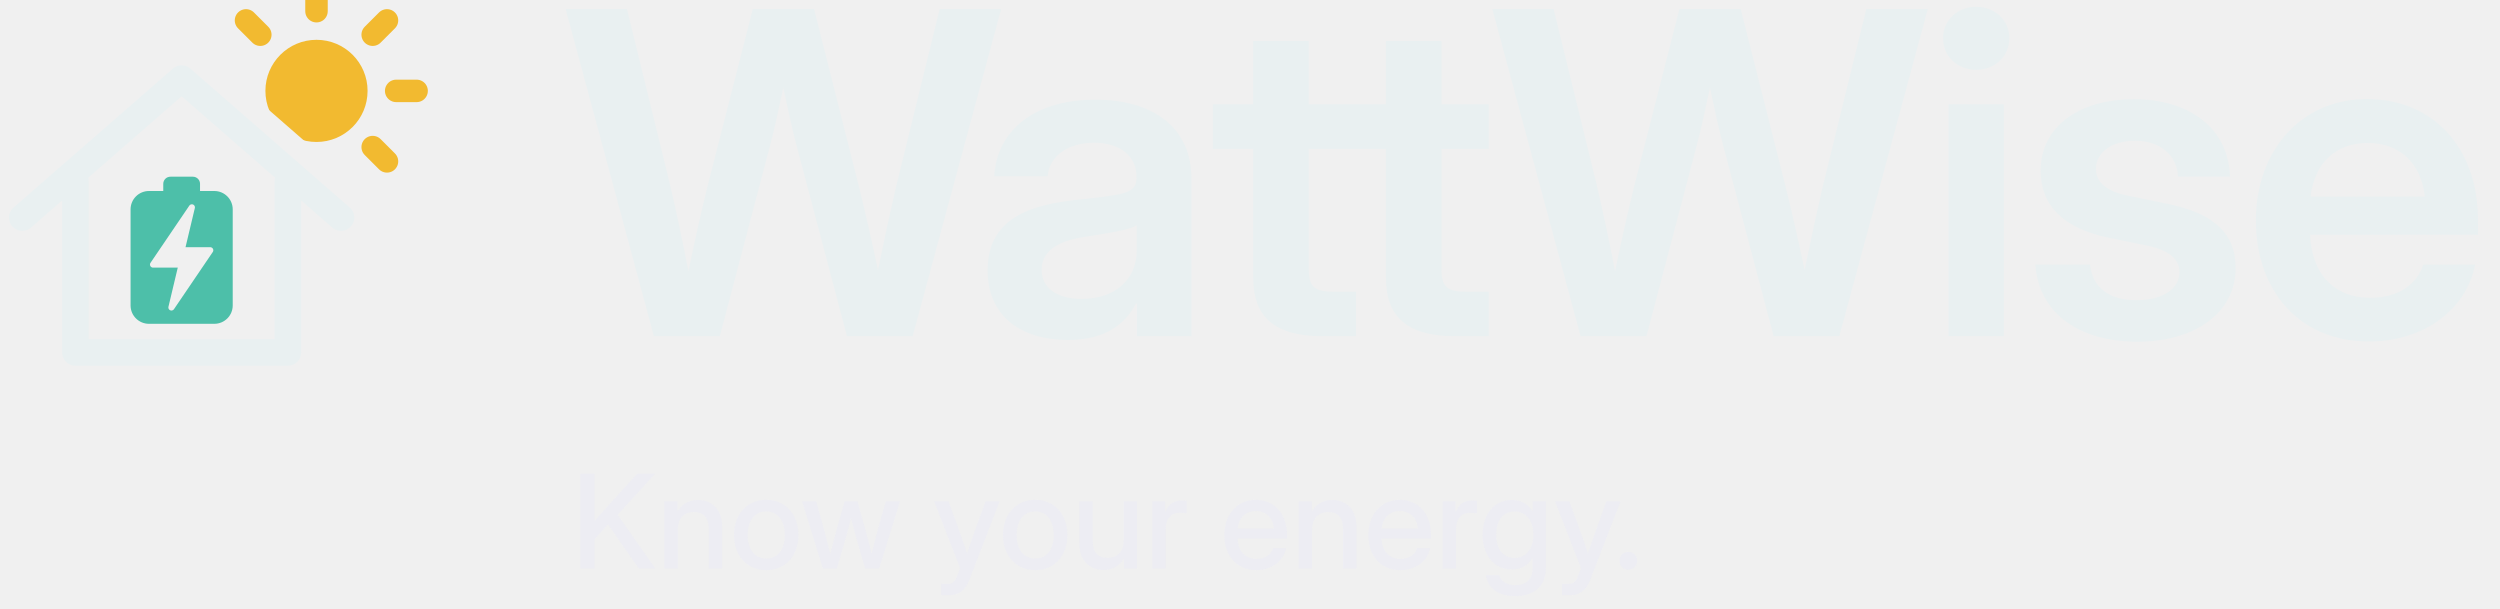
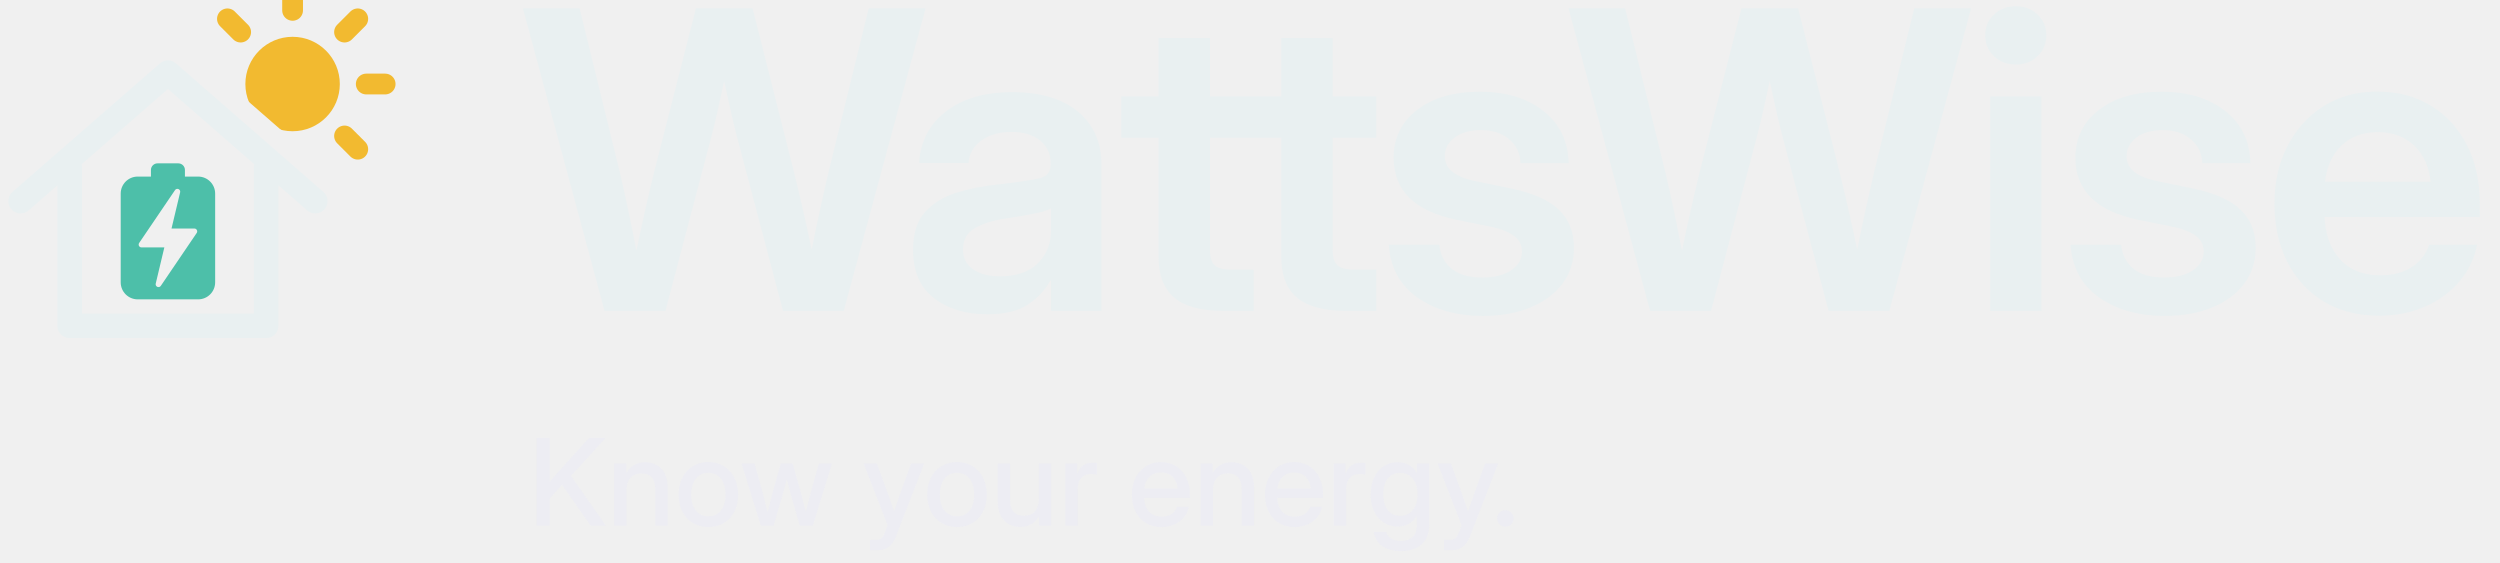
- <svg xmlns="http://www.w3.org/2000/svg" viewBox="-2 -2 555.8 135.2">
+ <svg xmlns="http://www.w3.org/2000/svg" viewBox="-2 -2 601.2 135.2">
  <g transform="translate(0 -6.55) scale(0.22712) translate(-57 -61)">
    <defs>
      <mask id="ww-sun" maskUnits="userSpaceOnUse" x="0" y="0" width="512" height="512">
        <rect width="512" height="512" fill="#fff" />
        <path d="M70 294L226 158L382 294 M122 258V426H330V258" fill="none" stroke="#000" stroke-width="66" stroke-linecap="round" stroke-linejoin="round" />
      </mask>
      <mask id="ww-bolt" maskUnits="userSpaceOnUse" x="0" y="0" width="512" height="512">
        <rect width="512" height="512" fill="#fff" />
        <path d="M236 284L198 340H226L216 382L254 326H226Z" fill="#000" stroke="#000" stroke-width="6" stroke-linejoin="round" />
      </mask>
    </defs>
    <g stroke-linecap="round" stroke-linejoin="round">
      <g mask="url(#ww-sun)">
        <path d="M358 72V92 M427 101L413 115 M456 170H436 M289 101L303 115 M427 239L413 225" stroke="#F2BA30" stroke-width="22" />
        <circle cx="358" cy="170" r="50" fill="#F2BA30" />
      </g>
      <path d="M70 294L226 158L382 294 M122 258V426H330V258" fill="none" stroke="#E9F0F1" stroke-width="26" />
      <g fill="#4DBFA9" mask="url(#ww-bolt)">
        <rect x="208" y="254" width="36" height="24" rx="7" />
        <rect x="176" y="268" width="100" height="130" rx="18" />
      </g>
    </g>
  </g>
-   <path transform="translate(123.12 72.75)" fill="#E9F0F1" d="M20.26 0H34.91L46 -42.09C47.07 -46.09 48 -50.44 49.02 -55.27C50.05 -50.44 50.98 -46.09 52.05 -42.09L63.18 0H77.78L97.46 -72.75H83.79L74.17 -33.54C72.71 -27.25 71.34 -20.95 70.07 -14.7C68.75 -20.95 67.33 -27.25 65.77 -33.54L55.86 -72.75H42.24L32.23 -33.54C30.66 -27.2 29.25 -20.85 27.93 -14.45C26.71 -20.85 25.34 -27.2 23.88 -33.54L14.26 -72.75H0.63Z M112.27 0.83C120.67 0.83 125.01 -2.69 127.46 -7.28H127.65V0H139.76V-35.16C139.76 -45.9 131.8 -52.59 118.37 -52.59C104.9 -52.59 96.5 -45.8 95.91 -35.55H107.78C108.12 -39.89 112.12 -43.02 118.13 -43.02C124.04 -43.02 127.55 -39.89 127.55 -35.5V-35.11C127.55 -31.59 124.28 -31.45 114.71 -30.37C104.07 -29.25 94.45 -26.37 94.45 -14.65C94.45 -4.35 102.02 0.83 112.27 0.83ZM115.3 -8.3C109.93 -8.3 106.46 -10.69 106.46 -14.75C106.46 -19.43 110.95 -21.34 116.22 -22.12C121.3 -22.9 126.09 -23.68 127.6 -24.66V-19.09C127.6 -13.09 123.35 -8.3 115.3 -8.3Z M176.35 -51.56H165.85V-65.62H153.49V-51.56H144.51V-41.65H153.49V-12.99C153.49 -4.15 158.43 0 168.92 0H176.35V-9.91H171.07C167.07 -9.91 165.85 -11.13 165.85 -14.79V-41.65H176.35Z M205.85 -51.56H195.35V-65.62H183V-51.56H174.02V-41.65H183V-12.99C183 -4.15 187.93 0 198.43 0H205.85V-9.91H200.58C196.57 -9.91 195.35 -11.13 195.35 -14.79V-41.65H205.85Z M226.28 0H240.92L252.01 -42.09C253.08 -46.09 254.01 -50.44 255.04 -55.27C256.06 -50.44 256.99 -46.09 258.06 -42.09L269.2 0H283.79L303.47 -72.75H289.8L280.18 -33.54C278.72 -27.25 277.35 -20.95 276.08 -14.7C274.76 -20.95 273.35 -27.25 271.78 -33.54L261.87 -72.75H248.25L238.24 -33.54C236.68 -27.2 235.26 -20.85 233.94 -14.45C232.72 -20.85 231.35 -27.2 229.89 -33.54L220.27 -72.75H206.65Z M308.08 0H320.38V-51.56H308.08ZM314.23 -59.23C318.43 -59.23 321.6 -62.26 321.6 -66.26C321.6 -70.21 318.43 -73.24 314.23 -73.24C310.03 -73.24 306.86 -70.21 306.86 -66.26C306.86 -62.26 310.03 -59.23 314.23 -59.23Z M350.03 1.22C362.78 1.22 371.91 -5.13 371.91 -15.19C371.91 -22.75 367.17 -27.25 356.97 -29.39L347.69 -31.3C343.39 -32.23 340.85 -34.13 340.85 -37.21C340.85 -40.72 344.17 -43.46 349.59 -43.46C355.21 -43.46 358.97 -40.09 359.07 -35.5H370.64C370.35 -46.09 361.8 -52.69 349.3 -52.69C336.7 -52.69 328.55 -46.29 328.55 -36.82C328.55 -29 333.72 -23.97 343.59 -21.92L352.38 -20.12C356.72 -19.19 359.41 -17.38 359.41 -14.26C359.41 -10.6 355.79 -8.01 349.84 -8.01C343.69 -8.01 340.07 -10.89 339.54 -15.92H327.38C328.16 -4.83 337.48 1.22 350.03 1.22Z M401.56 1.17C413.62 1.17 423.19 -5.81 425.14 -15.92H413.62C412.21 -11.52 408.05 -8.54 401.85 -8.54C393.55 -8.54 388.77 -14.16 388.47 -22.56H425.78V-25.93C425.78 -41.75 415.92 -52.73 401.07 -52.73C386.62 -52.73 376.41 -41.41 376.41 -25.73C376.41 -10.11 386.08 1.17 401.56 1.17ZM388.57 -31.05C389.4 -38.43 394.14 -42.97 401.27 -42.97C408.4 -42.97 413.18 -38.43 413.96 -31.05Z" />
+   <path transform="translate(123.12 72.75)" fill="#E9F0F1" d="M20.26 0 0.63 -72.75H14.26L23.88 -33.54Q25 -28.76 26 -24Q27 -19.24 27.93 -14.45Q28.91 -19.24 29.98 -24Q31.05 -28.76 32.23 -33.54L42.24 -72.75H55.86L65.77 -33.54Q66.94 -28.81 68.02 -24.1Q69.09 -19.38 70.07 -14.7Q71.92 -23.93 74.17 -33.54L83.79 -72.75H97.46L77.78 0H63.18L52.05 -42.09Q51.27 -45.07 50.54 -48.36Q49.8 -51.66 49.02 -55.27Q48.24 -51.66 47.51 -48.36Q46.78 -45.07 46 -42.09L34.91 0ZM112.27 0.83Q104.55 0.83 99.5 -3.05Q94.45 -6.93 94.45 -14.65Q94.45 -20.51 97.3 -23.71Q100.16 -26.9 104.77 -28.37Q109.39 -29.83 114.71 -30.37Q121.89 -31.2 124.72 -31.84Q127.55 -32.47 127.55 -35.11V-35.5Q127.55 -38.82 125.04 -40.92Q122.52 -43.02 118.13 -43.02Q113.64 -43.02 110.83 -40.92Q108.02 -38.82 107.78 -35.55H95.91Q96.35 -43.21 102.31 -47.9Q108.27 -52.59 118.37 -52.59Q128.43 -52.59 134.1 -47.9Q139.76 -43.21 139.76 -35.16V0H127.65V-7.28H127.46Q125.6 -3.86 122.08 -1.51Q118.57 0.83 112.27 0.83ZM115.3 -8.3Q121.35 -8.3 124.48 -11.45Q127.6 -14.6 127.6 -19.09V-24.66Q126.48 -23.93 123.26 -23.32Q120.03 -22.71 116.22 -22.12Q112.27 -21.53 109.36 -19.9Q106.46 -18.26 106.46 -14.75Q106.46 -11.72 108.85 -10.01Q111.24 -8.3 115.3 -8.3ZM176.35 -51.56V-41.65H165.85V-14.79Q165.85 -12.01 166.97 -10.96Q168.09 -9.91 171.07 -9.91H176.35V0H168.92Q161.06 0 157.28 -3.17Q153.49 -6.35 153.49 -12.99V-41.65H144.51V-51.56H153.49V-65.62H165.85V-51.56ZM205.85 -51.56V-41.65H195.35V-14.79Q195.35 -12.01 196.48 -10.96Q197.6 -9.91 200.58 -9.91H205.85V0H198.43Q190.57 0 186.78 -3.17Q183 -6.35 183 -12.99V-41.65H174.02V-51.56H183V-65.62H195.35V-51.56ZM231.5 1.22Q222.08 1.22 215.75 -3.2Q209.43 -7.62 208.84 -15.92H221Q221.39 -12.16 224.03 -10.08Q226.67 -8.01 231.3 -8.01Q235.75 -8.01 238.31 -9.77Q240.88 -11.52 240.88 -14.26Q240.88 -16.6 238.97 -18.02Q237.07 -19.43 233.84 -20.12L225.05 -21.92Q210.02 -25.05 210.02 -36.82Q210.02 -43.95 215.68 -48.32Q221.34 -52.69 230.77 -52.69Q240.14 -52.69 246.03 -48.07Q251.91 -43.46 252.11 -35.5H240.53Q240.44 -38.96 237.85 -41.21Q235.26 -43.46 231.06 -43.46Q227.01 -43.46 224.66 -41.65Q222.32 -39.84 222.32 -37.21Q222.32 -34.91 224.13 -33.47Q225.93 -32.03 229.16 -31.3L238.43 -29.39Q246.1 -27.78 249.74 -24.32Q253.38 -20.85 253.38 -15.19Q253.38 -10.16 250.57 -6.47Q247.76 -2.78 242.83 -0.78Q237.9 1.22 231.5 1.22ZM271.7 0 252.07 -72.75H265.69L275.31 -33.54Q276.44 -28.76 277.44 -24Q278.44 -19.24 279.37 -14.45Q280.34 -19.24 281.42 -24Q282.49 -28.76 283.66 -33.54L293.67 -72.75H307.29L317.21 -33.54Q318.38 -28.81 319.45 -24.1Q320.53 -19.38 321.5 -14.7Q323.36 -23.93 325.61 -33.54L335.22 -72.75H348.9L329.22 0H314.62L303.49 -42.09Q302.71 -45.07 301.97 -48.36Q301.24 -51.66 300.46 -55.27Q299.68 -51.66 298.95 -48.36Q298.21 -45.07 297.43 -42.09L286.35 0ZM353.5 0V-51.56H365.8V0ZM359.65 -59.23Q356.48 -59.23 354.38 -61.25Q352.28 -63.28 352.28 -66.26Q352.28 -69.24 354.38 -71.24Q356.48 -73.24 359.65 -73.24Q362.78 -73.24 364.88 -71.24Q366.98 -69.24 366.98 -66.26Q366.98 -63.28 364.88 -61.25Q362.78 -59.23 359.65 -59.23ZM395.46 1.22Q386.03 1.22 379.71 -3.2Q373.39 -7.62 372.8 -15.92H384.96Q385.35 -12.16 387.99 -10.08Q390.62 -8.01 395.26 -8.01Q399.71 -8.01 402.27 -9.77Q404.83 -11.52 404.83 -14.26Q404.83 -16.6 402.93 -18.02Q401.02 -19.43 397.8 -20.12L389.01 -21.92Q373.97 -25.05 373.97 -36.82Q373.97 -43.95 379.64 -48.32Q385.3 -52.69 394.72 -52.69Q404.1 -52.69 409.98 -48.07Q415.87 -43.46 416.06 -35.5H404.49Q404.39 -38.96 401.8 -41.21Q399.22 -43.46 395.02 -43.46Q390.96 -43.46 388.62 -41.65Q386.28 -39.84 386.28 -37.21Q386.28 -34.91 388.08 -33.47Q389.89 -32.03 393.11 -31.3L402.39 -29.39Q410.06 -27.78 413.69 -24.32Q417.33 -20.85 417.33 -15.19Q417.33 -10.16 414.52 -6.47Q411.72 -2.78 406.79 -0.78Q401.85 1.22 395.46 1.22ZM446.98 1.17Q439.27 1.17 433.61 -2.29Q427.94 -5.76 424.89 -11.84Q421.84 -17.92 421.84 -25.73Q421.84 -33.59 424.99 -39.67Q428.14 -45.75 433.7 -49.24Q439.27 -52.73 446.5 -52.73Q453.92 -52.73 459.48 -49.32Q465.05 -45.9 468.13 -39.87Q471.2 -33.84 471.2 -25.93V-22.56H433.9Q434.14 -16.26 437.61 -12.4Q441.08 -8.54 447.28 -8.54Q451.92 -8.54 454.94 -10.57Q457.97 -12.6 459.04 -15.92H470.57Q469.59 -10.89 466.3 -7.03Q463 -3.17 458.02 -1Q453.04 1.17 446.98 1.17ZM434 -31.05H459.39Q458.8 -36.57 455.41 -39.77Q452.01 -42.97 446.69 -42.97Q441.32 -42.97 437.98 -39.77Q434.63 -36.57 434 -31.05Z" />
  <path transform="translate(125.12 124.41) scale(0.29)" fill="rgba(235,235,245,0.6)" d="M6.64 0H17.48V-22.56L27.73 -33.89L51.42 0H64.11L35.16 -41.26L63.87 -72.75H50.15L29.44 -49.95C25.39 -45.41 21.44 -41.02 17.48 -36.52V-72.75H6.64Z M81.25 -29.69C81.25 -39.26 86.67 -43.36 93.7 -43.36C100.83 -43.36 104.98 -39.11 104.98 -30.86V0H115.28V-32.13C115.28 -45.61 107.23 -52.59 96.63 -52.59C89.84 -52.59 84.57 -49.66 81.05 -43.8V-51.56H70.95V0H81.25Z M149.07 1.17C163.82 1.17 173.73 -9.81 173.73 -25.68C173.73 -41.65 163.82 -52.73 149.07 -52.73C134.33 -52.73 124.37 -41.65 124.37 -25.68C124.37 -9.81 134.33 1.17 149.07 1.17ZM149.07 -7.71C140.23 -7.71 134.81 -14.7 134.81 -25.68C134.81 -36.77 140.28 -43.85 149.07 -43.85C157.86 -43.85 163.33 -36.77 163.33 -25.68C163.33 -14.75 157.91 -7.71 149.07 -7.71Z M192.53 0H203.12L209.77 -22.46C211.28 -27.69 212.7 -33.2 214.11 -38.62C215.53 -33.2 216.89 -27.69 218.36 -22.46L224.9 0H235.64L251.61 -51.56H240.72L234.77 -30.47C233.06 -24.27 231.49 -17.72 229.88 -11.43C228.22 -17.72 226.66 -24.32 224.9 -30.47L218.99 -51.56H209.18L203.17 -30.47C201.46 -24.22 199.8 -17.63 198.14 -11.23C196.53 -17.63 194.97 -24.22 193.26 -30.47L187.35 -51.56H176.56Z  M283.11 20.41H289.65C296.63 20.41 301.71 16.5 304.59 9.03L328.03 -51.56H317.14L306.98 -23.29C305.62 -19.43 304.3 -15.58 303.03 -11.72C301.76 -15.58 300.49 -19.43 299.12 -23.29L288.82 -51.56H277.78L297.71 -0.34L295.36 5.76C293.8 9.96 291.89 11.72 288.67 11.72H283.11Z M355.27 1.17C370.02 1.17 379.93 -9.81 379.93 -25.68C379.93 -41.65 370.02 -52.73 355.27 -52.73C340.53 -52.73 330.57 -41.65 330.57 -25.68C330.57 -9.81 340.53 1.17 355.27 1.17ZM355.27 -7.71C346.44 -7.71 341.02 -14.7 341.02 -25.68C341.02 -36.77 346.48 -43.85 355.27 -43.85C364.06 -43.85 369.53 -36.77 369.53 -25.68C369.53 -14.75 364.11 -7.71 355.27 -7.71Z M407.71 1.03C414.55 1.03 419.78 -1.9 423.29 -7.76V0H433.4V-51.56H423.1V-21.88C423.1 -12.3 417.68 -8.2 410.69 -8.2C403.52 -8.2 399.37 -12.45 399.37 -20.7V-51.56H389.06V-19.43C389.06 -5.96 397.12 1.03 407.71 1.03Z M445.02 0H455.32V-30.47C455.32 -38.87 460.06 -42.82 465.87 -42.82C468.26 -42.82 470.51 -42.48 471.29 -42.33V-51.95C470.46 -52.05 469.09 -52.2 467.53 -52.2C460.99 -52.2 456.98 -48.83 455.08 -43.21H454.88V-51.56H445.02Z  M524.8 1.17C536.47 1.17 545.65 -5.71 547.56 -15.67H537.65C536.18 -10.79 531.69 -7.42 524.95 -7.42C515.92 -7.42 510.74 -13.72 510.4 -23H548.34V-25.78C548.34 -41.7 538.87 -52.73 524.27 -52.73C510.21 -52.73 500.24 -41.41 500.24 -25.68C500.24 -10.11 509.52 1.17 524.8 1.17ZM510.5 -30.81C511.38 -39.01 516.6 -44.14 524.37 -44.14C532.18 -44.14 537.45 -39.01 538.28 -30.81Z M567.53 -29.69C567.53 -39.26 572.95 -43.36 579.98 -43.36C587.11 -43.36 591.26 -39.11 591.26 -30.86V0H601.56V-32.13C601.56 -45.61 593.51 -52.59 582.91 -52.59C576.12 -52.59 570.85 -49.66 567.33 -43.8V-51.56H557.23V0H567.53Z M635.21 1.17C646.88 1.17 656.05 -5.71 657.96 -15.67H648.05C646.58 -10.79 642.09 -7.42 635.35 -7.42C626.32 -7.42 621.14 -13.72 620.8 -23H658.74V-25.78C658.74 -41.7 649.27 -52.73 634.67 -52.73C620.61 -52.73 610.64 -41.41 610.64 -25.68C610.64 -10.11 619.92 1.17 635.21 1.17ZM620.9 -30.81C621.78 -39.01 627 -44.14 634.77 -44.14C642.58 -44.14 647.85 -39.01 648.68 -30.81Z M667.63 0H677.93V-30.47C677.93 -38.87 682.67 -42.82 688.48 -42.82C690.87 -42.82 693.12 -42.48 693.9 -42.33V-51.95C693.07 -52.05 691.7 -52.2 690.14 -52.2C683.59 -52.2 679.59 -48.83 677.69 -43.21H677.49V-51.56H667.63Z M723.29 21.09C736.28 21.09 746.78 14.94 746.78 -0.68V-51.56H736.62V-43.7H736.57C733.11 -49.85 727.25 -52.59 720.56 -52.59C707.23 -52.59 698.24 -41.7 698.24 -25.93C698.24 -10.21 707.18 0.68 720.61 0.68C727.39 0.68 732.96 -2.1 736.52 -8.11H736.57V-0.29C736.57 8.06 731.59 12.7 723.29 12.7C717.04 12.7 712.4 10.11 711.08 5.13H700.78C702.15 15.23 710.64 21.09 723.29 21.09ZM722.71 -8.15C714.4 -8.15 708.69 -14.4 708.69 -25.98C708.69 -37.55 714.4 -43.8 722.71 -43.8C731.49 -43.8 737.16 -36.77 737.16 -25.98C737.16 -15.19 731.49 -8.15 722.71 -8.15Z M759.08 20.41H765.62C772.61 20.41 777.69 16.5 780.57 9.03L804 -51.56H793.12L782.96 -23.29C781.59 -19.43 780.27 -15.58 779 -11.72C777.73 -15.58 776.46 -19.43 775.1 -23.29L764.79 -51.56H753.76L773.68 -0.34L771.34 5.76C769.78 9.96 767.87 11.72 764.65 11.72H759.08Z M809.96 0.83C813.82 0.83 816.8 -2.15 816.8 -6.01C816.8 -9.81 813.82 -12.84 809.96 -12.84C806.15 -12.84 803.17 -9.81 803.17 -6.01C803.17 -2.15 806.15 0.83 809.96 0.83Z" />
</svg>
